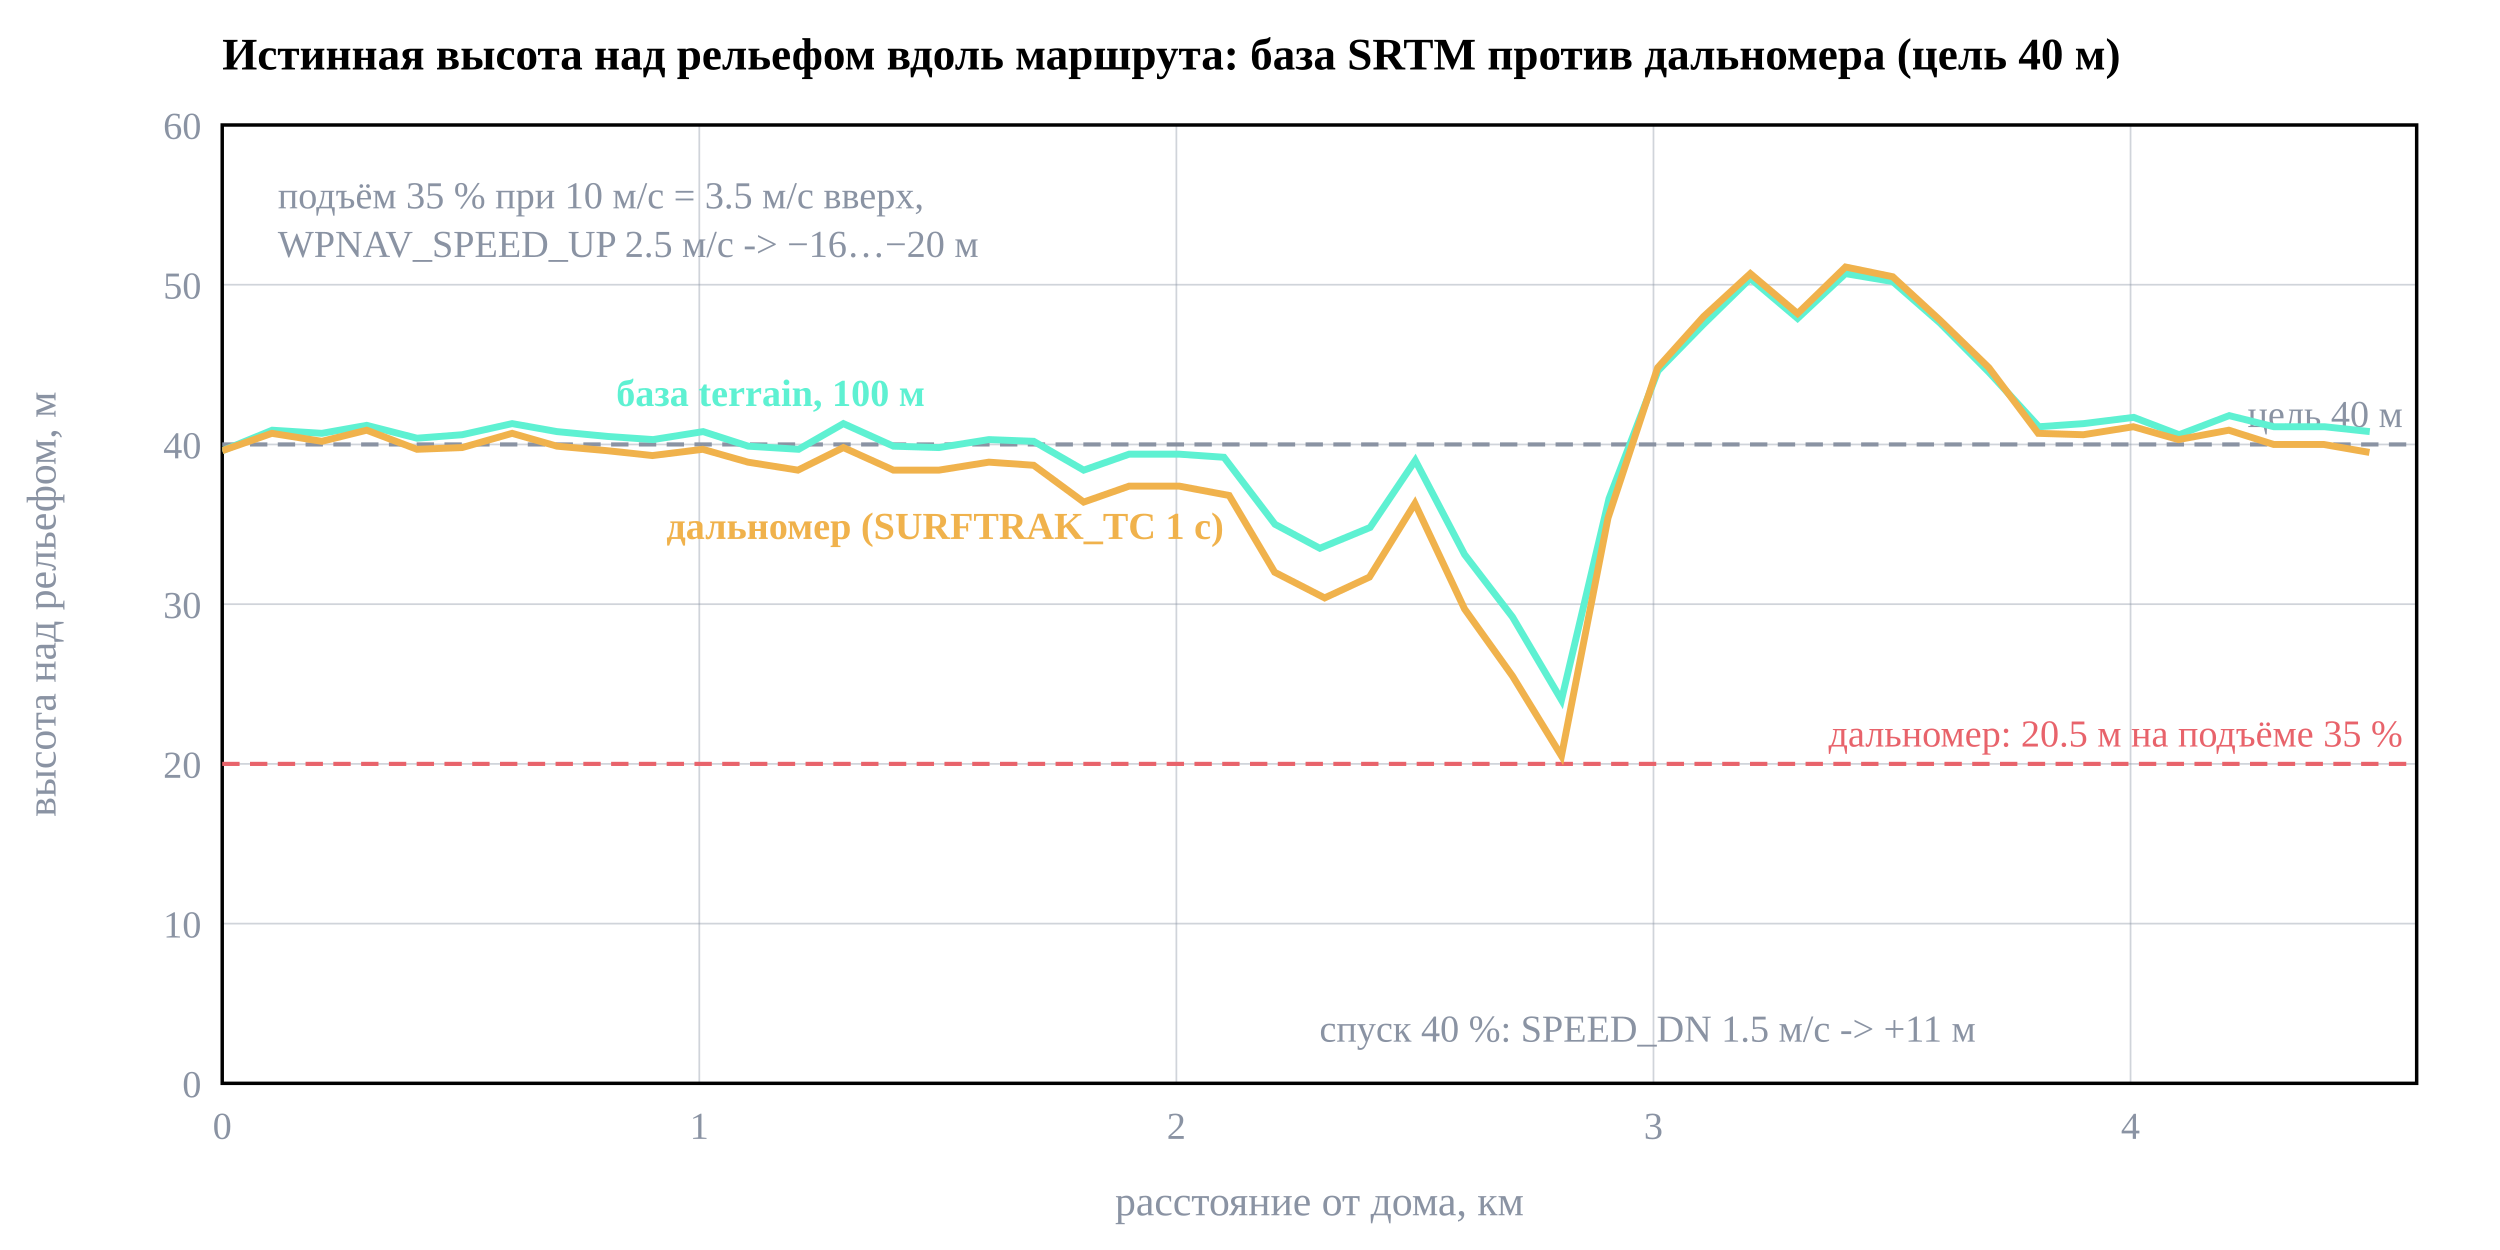
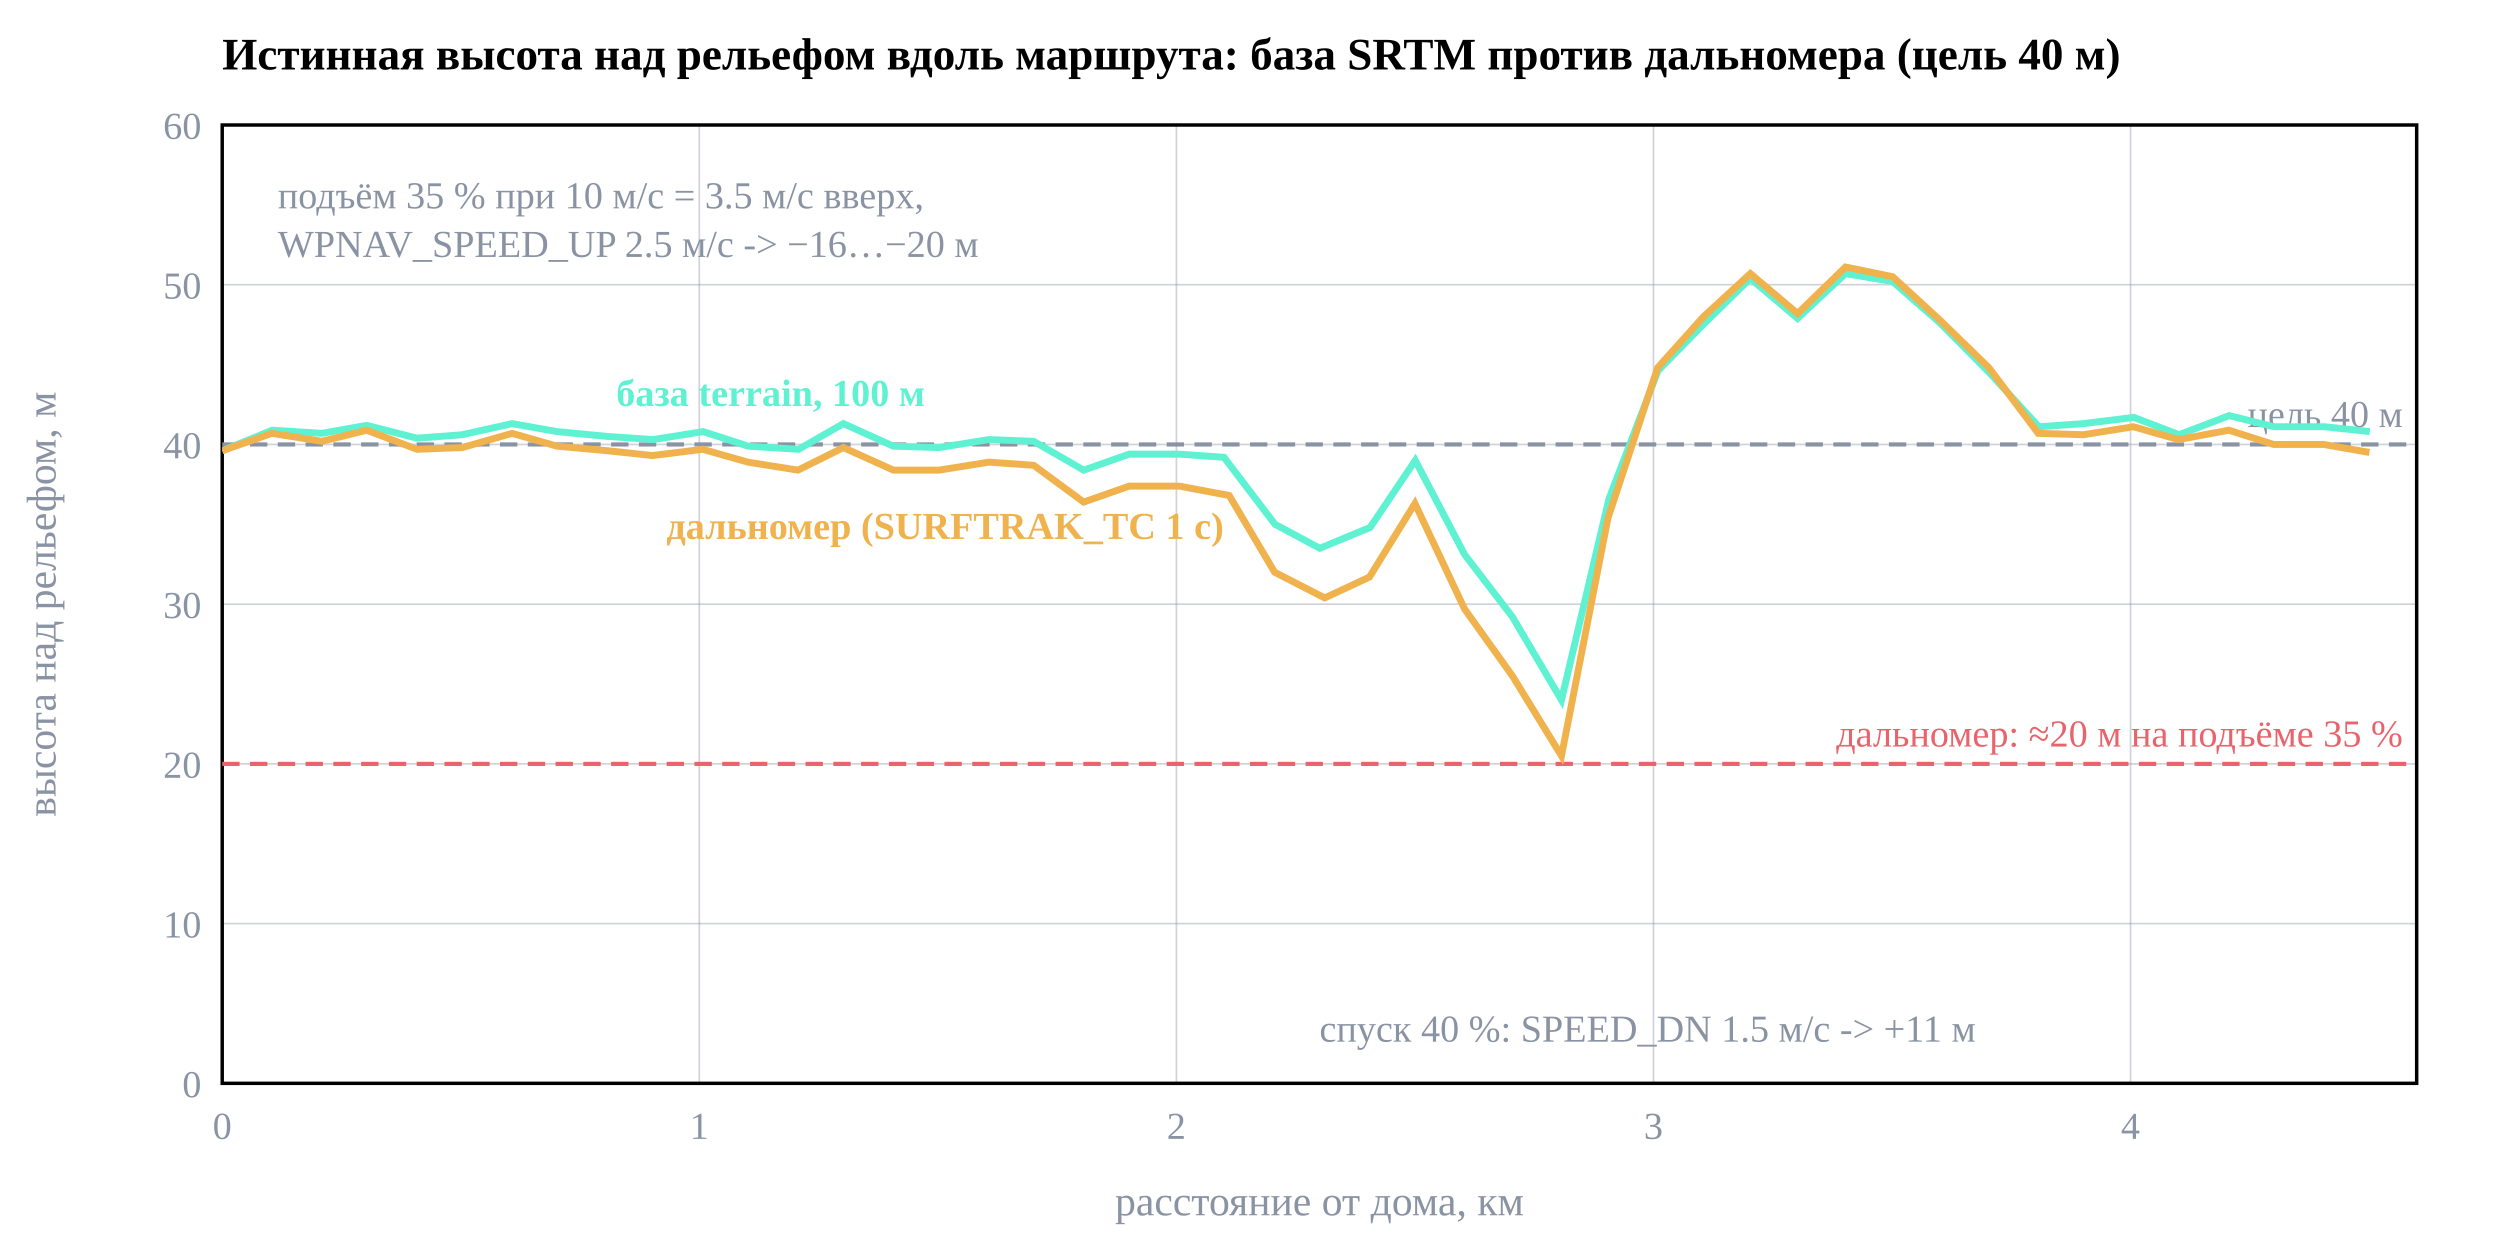
<svg xmlns="http://www.w3.org/2000/svg" viewBox="0 0 720 360" width="100%" role="img" aria-labelledby="t" style="max-width:720px;display:block;margin:0 auto">
  <style>text{font-family: var(--gc-font-mono, ui-monospace, Menlo, monospace); font-size: 12px;fill:currentColor} .m{fill:var(--gc-ink-muted, #8a93a3)} .a{fill:var(--gc-accent-hud, #5ef1d2)} .w{fill:var(--gc-signal-amber, #f0b24c)} .d{fill:var(--gc-signal-red, #e8636b)} .box{fill:var(--gc-surface-200, rgba(128,128,128,0.08));stroke:currentColor;stroke-width:1.2} .boxa{fill:var(--gc-surface-200, rgba(128,128,128,0.08));stroke:var(--gc-accent-hud, #5ef1d2);stroke-width:1.6} .ln{stroke:currentColor;stroke-width:1.2;fill:none} .lna{stroke:var(--gc-accent-hud, #5ef1d2);stroke-width:1.6;fill:none} .lnm{stroke:var(--gc-ink-muted, #8a93a3);stroke-width:1;fill:none;stroke-dasharray:4 3} .t{font-size:11px} .b{font-weight:600}</style>
  <defs>
    <marker id="ar" viewBox="0 0 10 10" refX="9" refY="5" markerWidth="7" markerHeight="7" orient="auto-start-reverse">
      <path d="M0 0L10 5L0 10z" fill="currentColor" />
    </marker>
    <marker id="ara" viewBox="0 0 10 10" refX="9" refY="5" markerWidth="7" markerHeight="7" orient="auto-start-reverse">
      <path d="M0 0L10 5L0 10z" fill="var(--gc-accent-hud, #5ef1d2)" />
    </marker>
  </defs>
  <text x="64" y="20" text-anchor="start" class="b" style="font-size:13px">Истинная высота над рельефом вдоль маршрута: база SRTM против дальномера (цель 40 м)</text>
  <line x1="64.0" y1="36" x2="64.0" y2="312" stroke="var(--gc-ink-muted, #8a93a3)" stroke-width="0.5" opacity="0.4" />
  <text x="64.0" y="328" text-anchor="middle" class="m t">0</text>
  <line x1="201.4" y1="36" x2="201.4" y2="312" stroke="var(--gc-ink-muted, #8a93a3)" stroke-width="0.5" opacity="0.4" />
  <text x="201.391" y="328" text-anchor="middle" class="m t">1</text>
  <line x1="338.8" y1="36" x2="338.8" y2="312" stroke="var(--gc-ink-muted, #8a93a3)" stroke-width="0.5" opacity="0.4" />
  <text x="338.783" y="328" text-anchor="middle" class="m t">2</text>
  <line x1="476.2" y1="36" x2="476.2" y2="312" stroke="var(--gc-ink-muted, #8a93a3)" stroke-width="0.5" opacity="0.4" />
  <text x="476.174" y="328" text-anchor="middle" class="m t">3</text>
  <line x1="613.6" y1="36" x2="613.6" y2="312" stroke="var(--gc-ink-muted, #8a93a3)" stroke-width="0.5" opacity="0.4" />
  <text x="613.565" y="328" text-anchor="middle" class="m t">4</text>
  <line x1="64" y1="312.0" x2="696" y2="312.0" stroke="var(--gc-ink-muted, #8a93a3)" stroke-width="0.5" opacity="0.4" />
  <text x="58" y="316.0" text-anchor="end" class="m t">0</text>
  <line x1="64" y1="266.0" x2="696" y2="266.0" stroke="var(--gc-ink-muted, #8a93a3)" stroke-width="0.5" opacity="0.4" />
  <text x="58" y="270.0" text-anchor="end" class="m t">10</text>
  <line x1="64" y1="220.0" x2="696" y2="220.0" stroke="var(--gc-ink-muted, #8a93a3)" stroke-width="0.5" opacity="0.4" />
  <text x="58" y="224.0" text-anchor="end" class="m t">20</text>
  <line x1="64" y1="174.0" x2="696" y2="174.0" stroke="var(--gc-ink-muted, #8a93a3)" stroke-width="0.5" opacity="0.4" />
  <text x="58" y="178.0" text-anchor="end" class="m t">30</text>
  <line x1="64" y1="128.0" x2="696" y2="128.0" stroke="var(--gc-ink-muted, #8a93a3)" stroke-width="0.5" opacity="0.4" />
  <text x="58" y="132.0" text-anchor="end" class="m t">40</text>
  <line x1="64" y1="82.0" x2="696" y2="82.0" stroke="var(--gc-ink-muted, #8a93a3)" stroke-width="0.5" opacity="0.4" />
  <text x="58" y="86.0" text-anchor="end" class="m t">50</text>
  <line x1="64" y1="36.0" x2="696" y2="36.0" stroke="var(--gc-ink-muted, #8a93a3)" stroke-width="0.5" opacity="0.4" />
  <text x="58" y="40.0" text-anchor="end" class="m t">60</text>
  <rect x="64" y="36" width="632" height="276" fill="none" stroke="currentColor" stroke-width="1" />
  <text x="380.0" y="350" text-anchor="middle" class="m">расстояние от дома, км</text>
  <text transform="translate(16 174.0) rotate(-90)" text-anchor="middle" class="m">высота над рельефом, м</text>
  <line x1="64" y1="128.0" x2="696" y2="128.0" stroke="var(--gc-ink-muted, #8a93a3)" stroke-width="1.2" stroke-dasharray="5 3" />
  <text x="692" y="123.0" text-anchor="end" class="m t">цель 40 м</text>
  <line x1="64" y1="220.0" x2="696" y2="220.0" stroke="var(--gc-signal-red, #e8636b)" stroke-width="1.2" stroke-dasharray="5 3" />
-   <text x="692" y="215.0" text-anchor="end" class="d t">дальномер: 20.5 м на подъёме 35 %</text>
+   <text x="692" y="215.0" text-anchor="end" class="d t">дальномер: ≈20 м на подъёме 35 %</text>
  <clipPath id="pc87e30582">
    <rect x="64" y="36" width="632" height="276" />
  </clipPath>
  <path d="M64.0 129.8 L78.4 123.9 L92.7 124.8 L105.6 122.5 L120.1 126.2 L133.1 125.2 L147.5 122.0 L160.4 124.3 L175.0 125.7 L188.1 126.6 L202.5 124.3 L215.5 128.5 L230.0 129.4 L242.9 122.0 L257.3 128.5 L270.4 128.9 L284.8 126.6 L297.7 127.1 L312.1 135.4 L325.2 130.8 L339.6 130.8 L352.5 131.7 L367.2 151.0 L380.1 157.9 L394.6 151.9 L407.6 132.6 L421.8 159.7 L435.6 177.7 L449.7 201.6 L463.4 143.6 L477.5 106.8 L490.5 93.5 L504.1 80.2 L517.7 91.7 L531.5 78.8 L545.1 81.1 L558.7 93.0 L572.9 107.3 L587.2 122.9 L600.1 122.0 L614.5 120.2 L627.6 125.2 L642.0 119.7 L654.9 122.9 L669.5 122.9 L682.5 124.3" fill="none" stroke="var(--gc-accent-hud, #5ef1d2)" stroke-width="2" clip-path="url(#pc87e30582)" />
  <text x="266.362" y="116.92" text-anchor="end" class="a t b">база terrain, 100 м</text>
  <path d="M64.0 129.8 L78.3 124.8 L92.7 127.1 L105.6 123.9 L120.1 129.4 L133.1 128.9 L147.5 124.8 L160.4 128.5 L174.9 129.8 L187.9 131.2 L202.4 129.4 L215.4 133.1 L229.8 135.4 L242.9 128.9 L257.3 135.4 L270.4 135.4 L284.8 133.1 L297.7 134.0 L312.1 144.6 L325.2 140.0 L339.6 140.0 L354.0 142.7 L367.1 164.8 L381.5 172.2 L394.4 166.2 L407.5 145.0 L421.8 175.4 L435.6 194.7 L449.7 217.7 L463.1 149.2 L477.4 105.9 L490.6 91.2 L504.1 78.8 L517.7 90.3 L531.5 76.9 L545.1 79.7 L558.6 92.1 L572.8 105.9 L587.0 124.8 L600.0 125.2 L614.4 122.9 L627.4 126.6 L641.9 123.9 L654.8 128.0 L669.2 128.0 L682.4 130.3" fill="none" stroke="var(--gc-signal-amber, #f0b24c)" stroke-width="2" clip-path="url(#pc87e30582)" />
  <text x="191.927" y="155.22" text-anchor="start" class="w t b">дальномер (SURFTRAK_TC 1 с)</text>
  <text x="80" y="60" text-anchor="start" class="m t">подъём 35 % при 10 м/с = 3.5 м/с вверх,</text>
  <text x="80" y="74" text-anchor="start" class="m t">WPNAV_SPEED_UP 2.5 м/с -&gt; −16…−20 м</text>
  <text x="380" y="300" text-anchor="start" class="m t">спуск 40 %: SPEED_DN 1.5 м/с -&gt; +11 м</text>
</svg>
